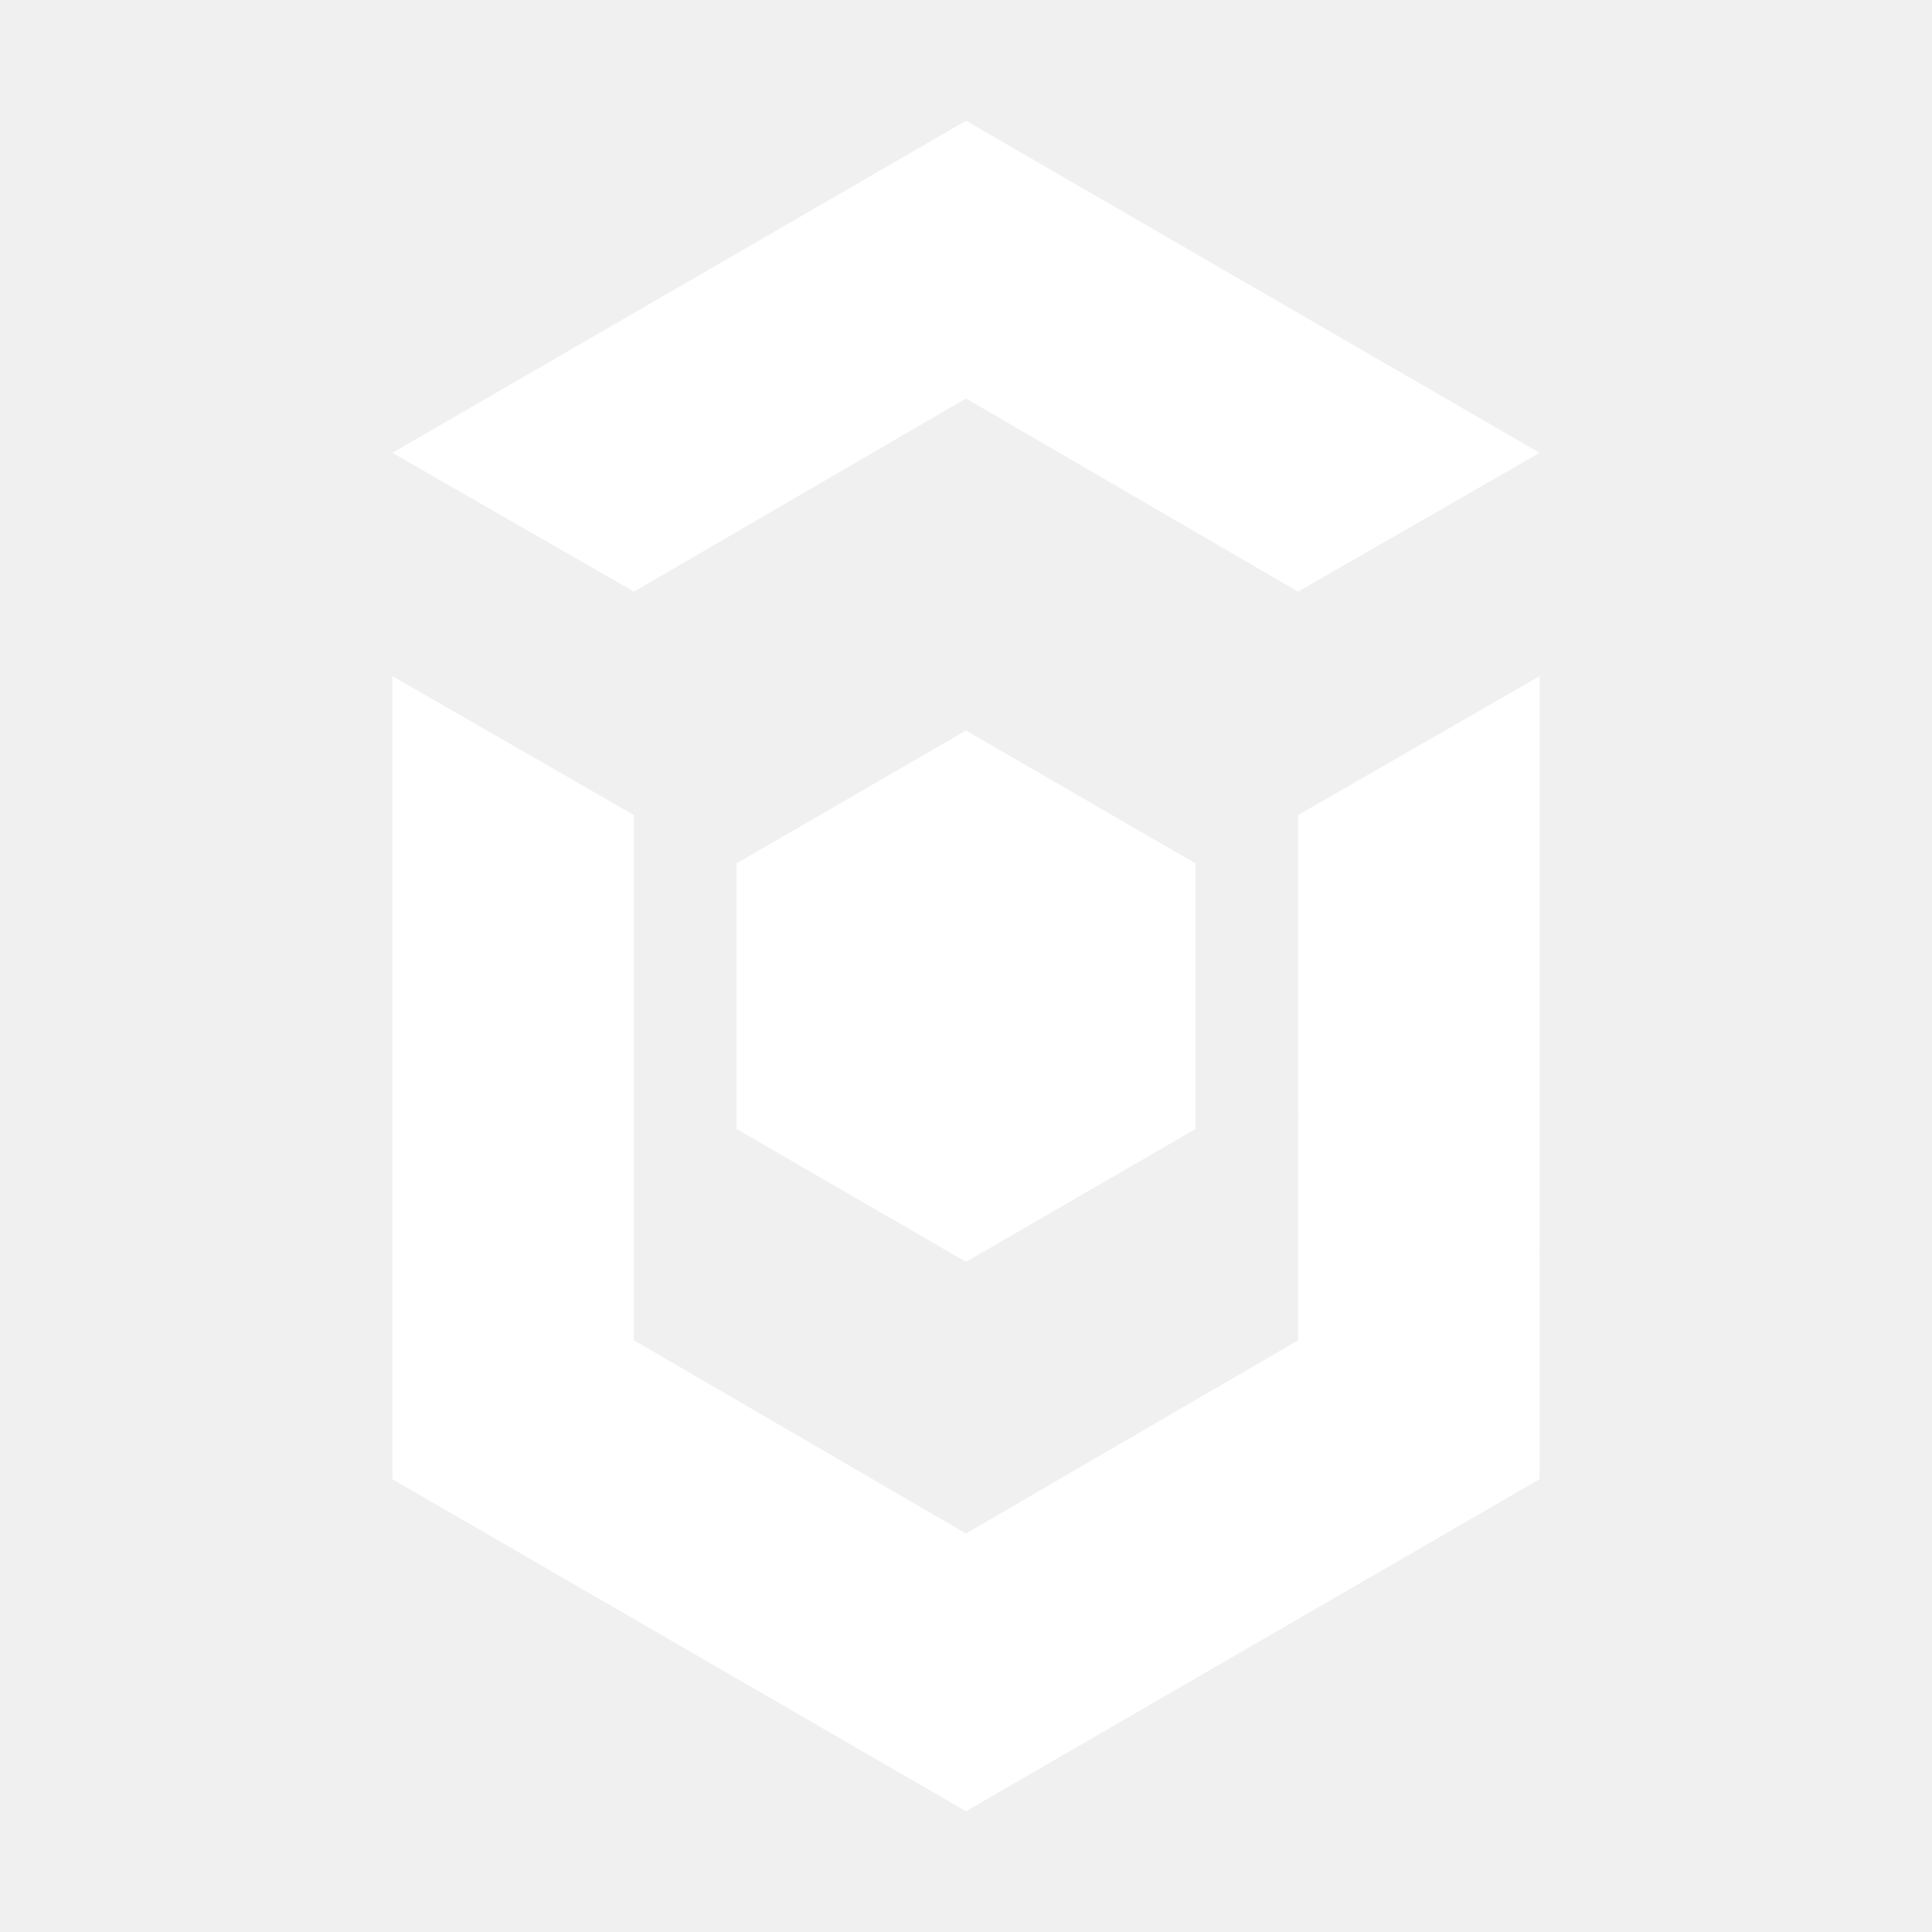
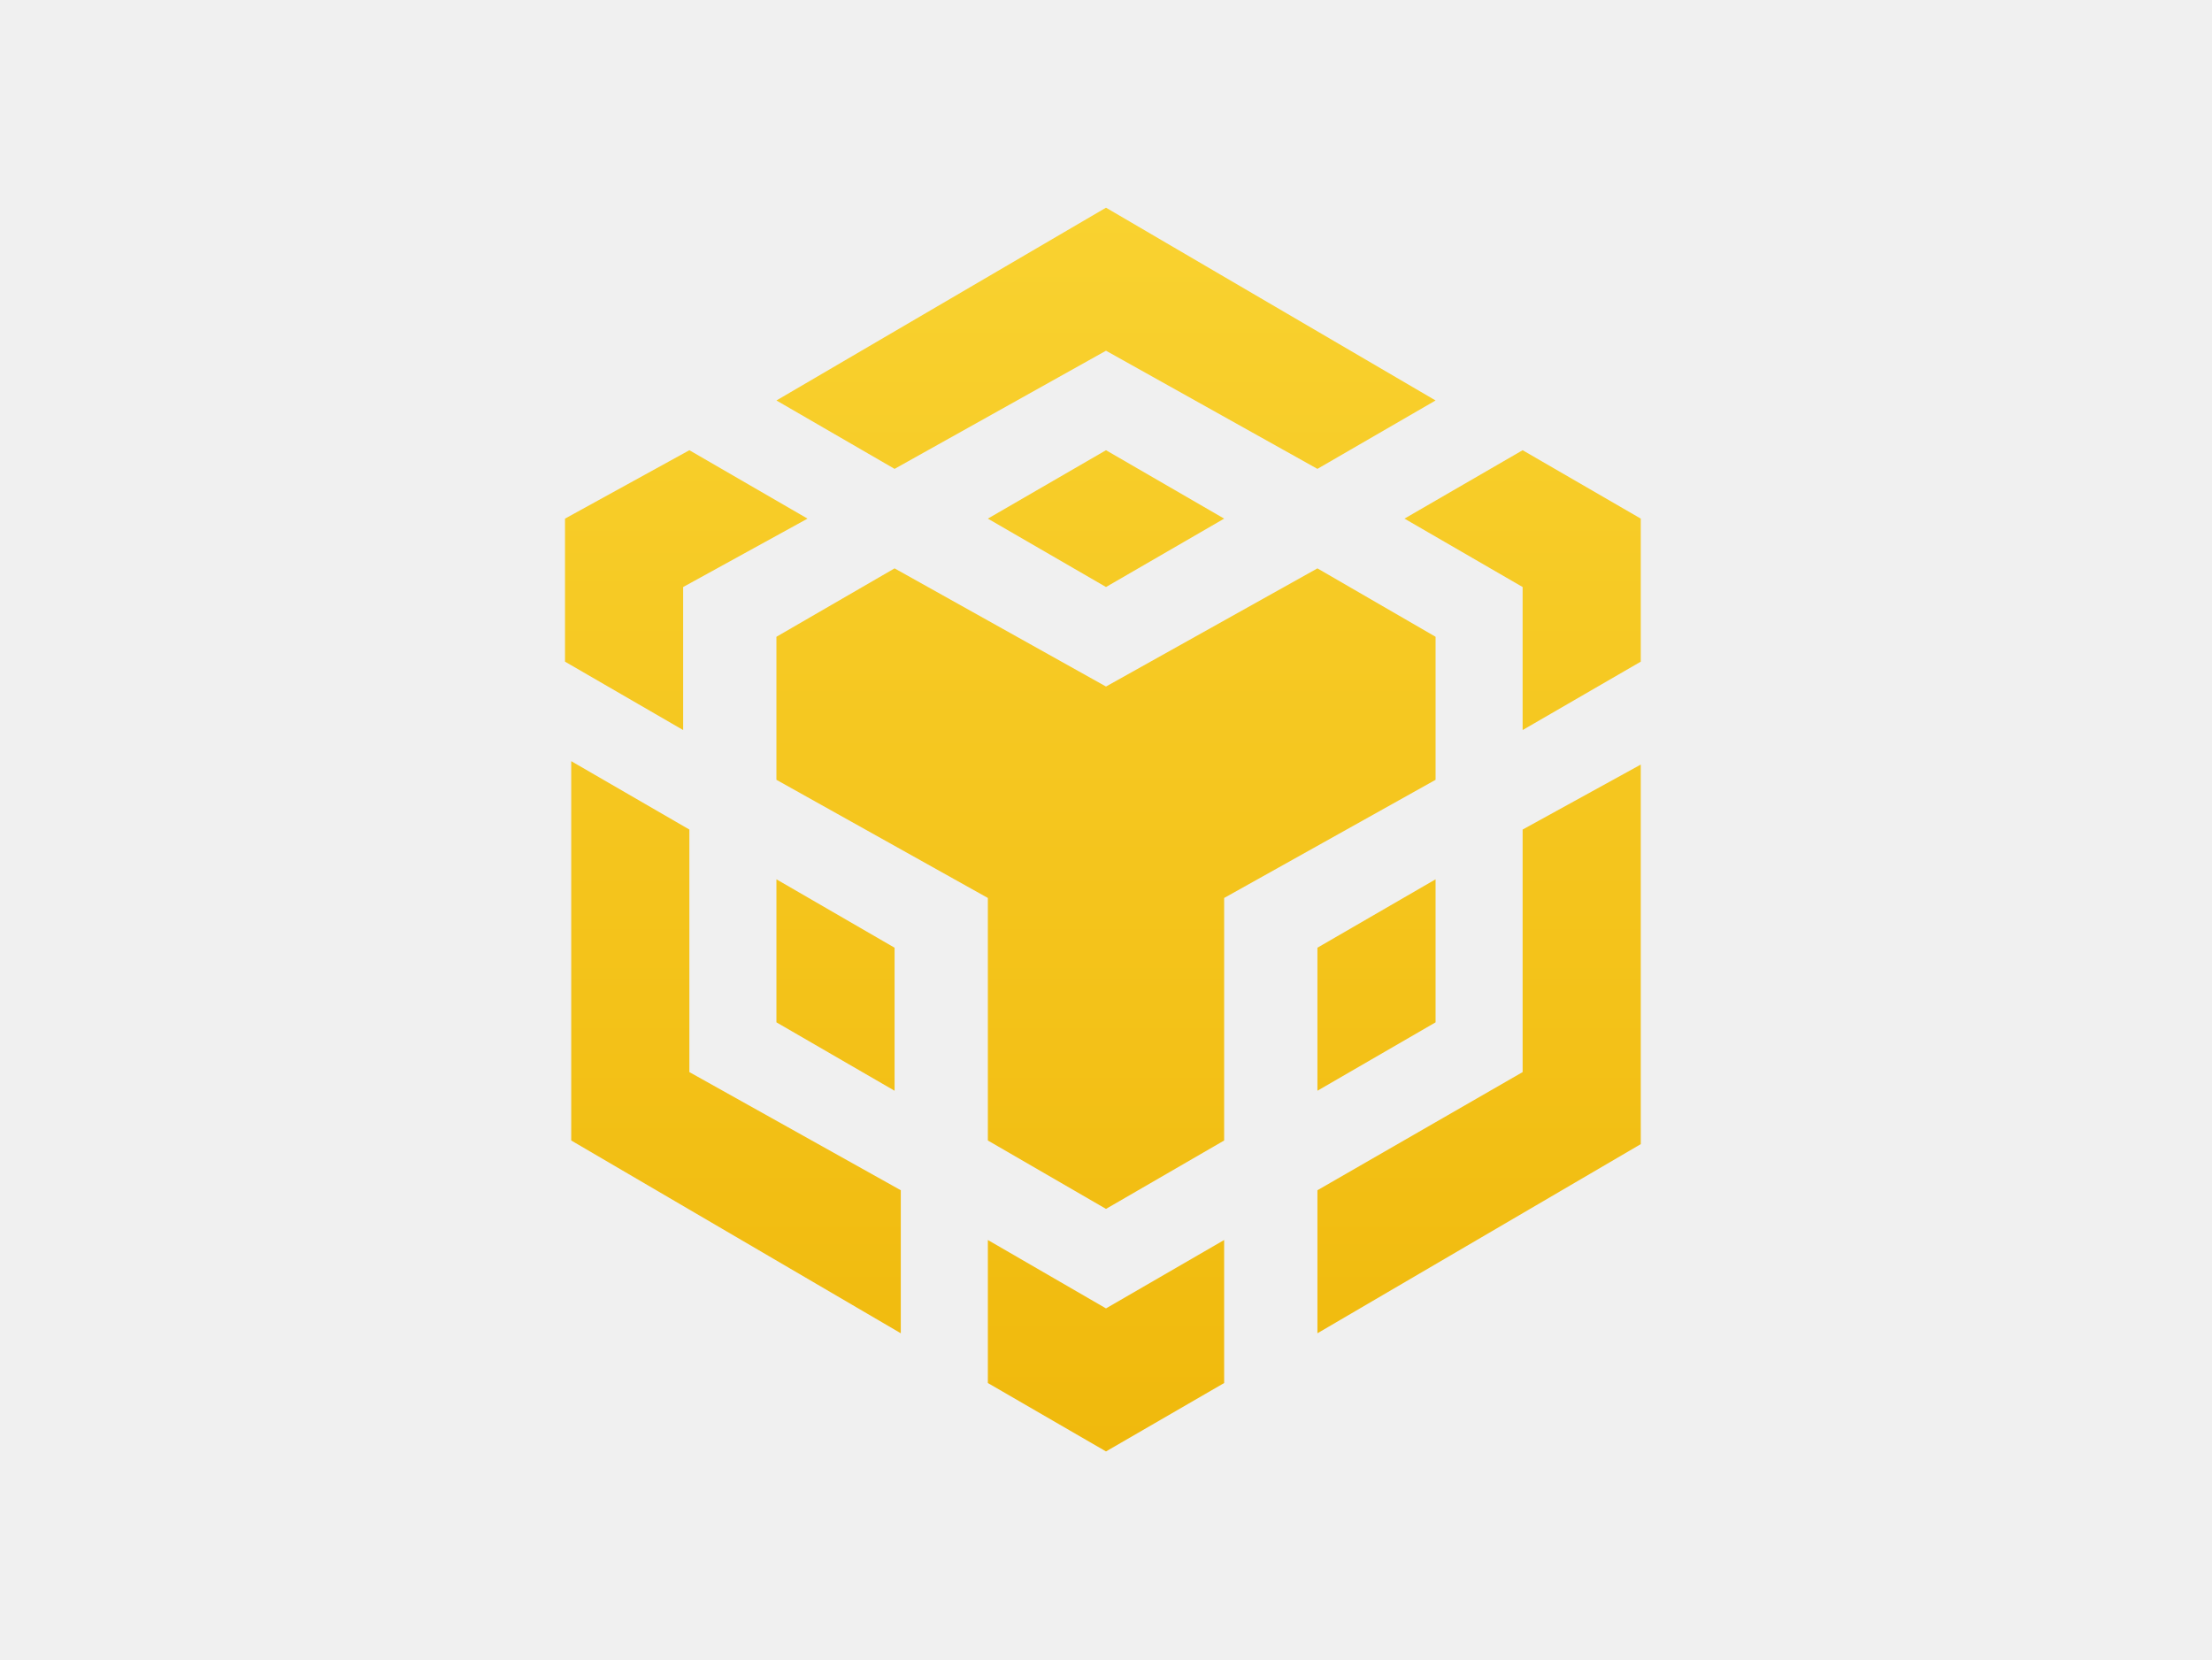
- <svg xmlns="http://www.w3.org/2000/svg" width="32" height="32" viewBox="0 0 32 32" fill="none">
-   <path d="M16 2L6.5 7.5L10.5 9.8L16 6.6L21.5 9.8L25.5 7.5L16 2Z" fill="white" />
-   <path d="M25.5 11.2L21.5 13.5V18.5L25.5 20.8V15.5V11.2Z" fill="white" />
-   <path d="M25.5 24.5L16 30L6.5 24.5V20.8L10.5 18.5V22.2L16 25.4L21.5 22.2V18.5L25.5 20.8V24.5Z" fill="white" />
-   <path d="M6.5 20.8V11.2L10.5 13.5V18.5L6.5 20.8Z" fill="white" />
-   <path d="M16 12.1L12.2 14.3V18.7L16 20.9L19.8 18.7V14.3L16 12.1Z" fill="white" />
+ <svg xmlns="http://www.w3.org/2000/svg" xmlns:xlink="http://www.w3.org/1999/xlink" version="1.0" id="katman_1" x="0px" y="0px" viewBox="0 0 600 450" style="enable-background:new 0 0 600 450;" xml:space="preserve">
+   <style type="text/css">
+ 	.st0{fill:url(#SVGID_1_);}
+ </style>
+   <symbol id="Dex-g" viewBox="-8.7 -10 17.3 20">
+     <g>
+       <linearGradient id="SVGID_1_" gradientUnits="userSpaceOnUse" x1="0" y1="-10" x2="1.224647e-15" y2="10">
+         <stop offset="0" style="stop-color:#F9D230" />
+         <stop offset="1" style="stop-color:#F0B90C" />
+       </linearGradient>
+       <path class="st0" d="M-3.4-5.8l-1.9-1.1L0-10l5.3,3.1L3.4-5.8L0-7.7L-3.4-5.8z M6.7-3.9v2.3l1.9-1.1V-5L6.7-6.1L4.8-5    C4.8-5,6.7-3.9,6.7-3.9z M-1.9-5L0-3.9L1.9-5L0-6.1C0-6.1-1.9-5-1.9-5z M5.3-3.1L3.4-4.2L0-2.3l-3.4-1.9l-1.9,1.1v2.3l3.4,1.9V5    L0,6.1L1.9,5V1.1l3.4-1.9V-3.1z M6.7,3.9L3.4,5.8v2.3L8.7,5v-6.1L6.7,0C6.7,0,6.7,3.9,6.7,3.9z M3.4,4.2l1.9-1.1V0.8L3.4,1.9V4.2z     M-1.9,6.6v2.3L0,10l1.9-1.1V6.6L0,7.7L-1.9,6.6L-1.9,6.6z M-8.7-2.7l1.9,1.1v-2.3L-4.8-5l-1.9-1.1L-8.7-5L-8.7-2.7L-8.7-2.7z     M-6.7,0l-1.9-1.1V5l5.3,3.1V5.8l-3.4-1.9C-6.7,3.9-6.7,0-6.7,0z M-3.4,1.9l-1.9-1.1v2.3l1.9,1.1C-3.4,4.2-3.4,1.9-3.4,1.9z" />
+     </g>
+   </symbol>
+   <use xlink:href="#Dex-g" width="17.3" height="20" x="-8.7" y="-10" transform="matrix(16.867 0 0 16.867 300 225)" style="overflow:visible;" />
</svg>
